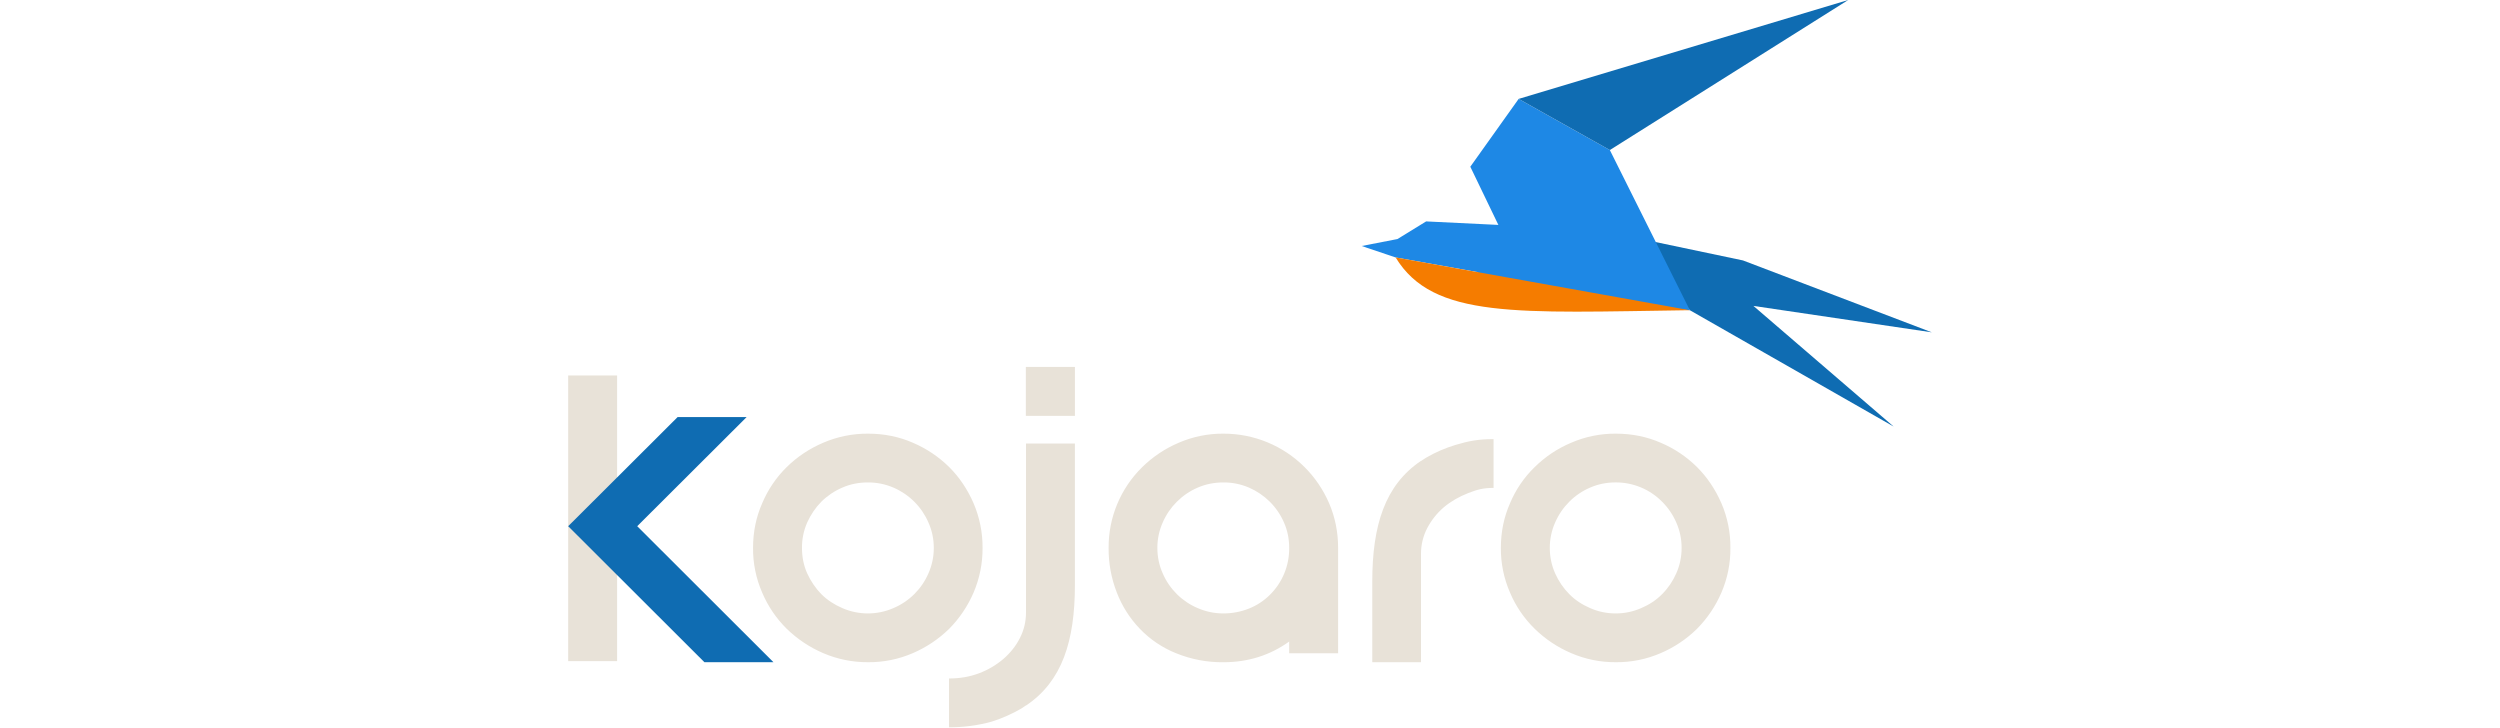
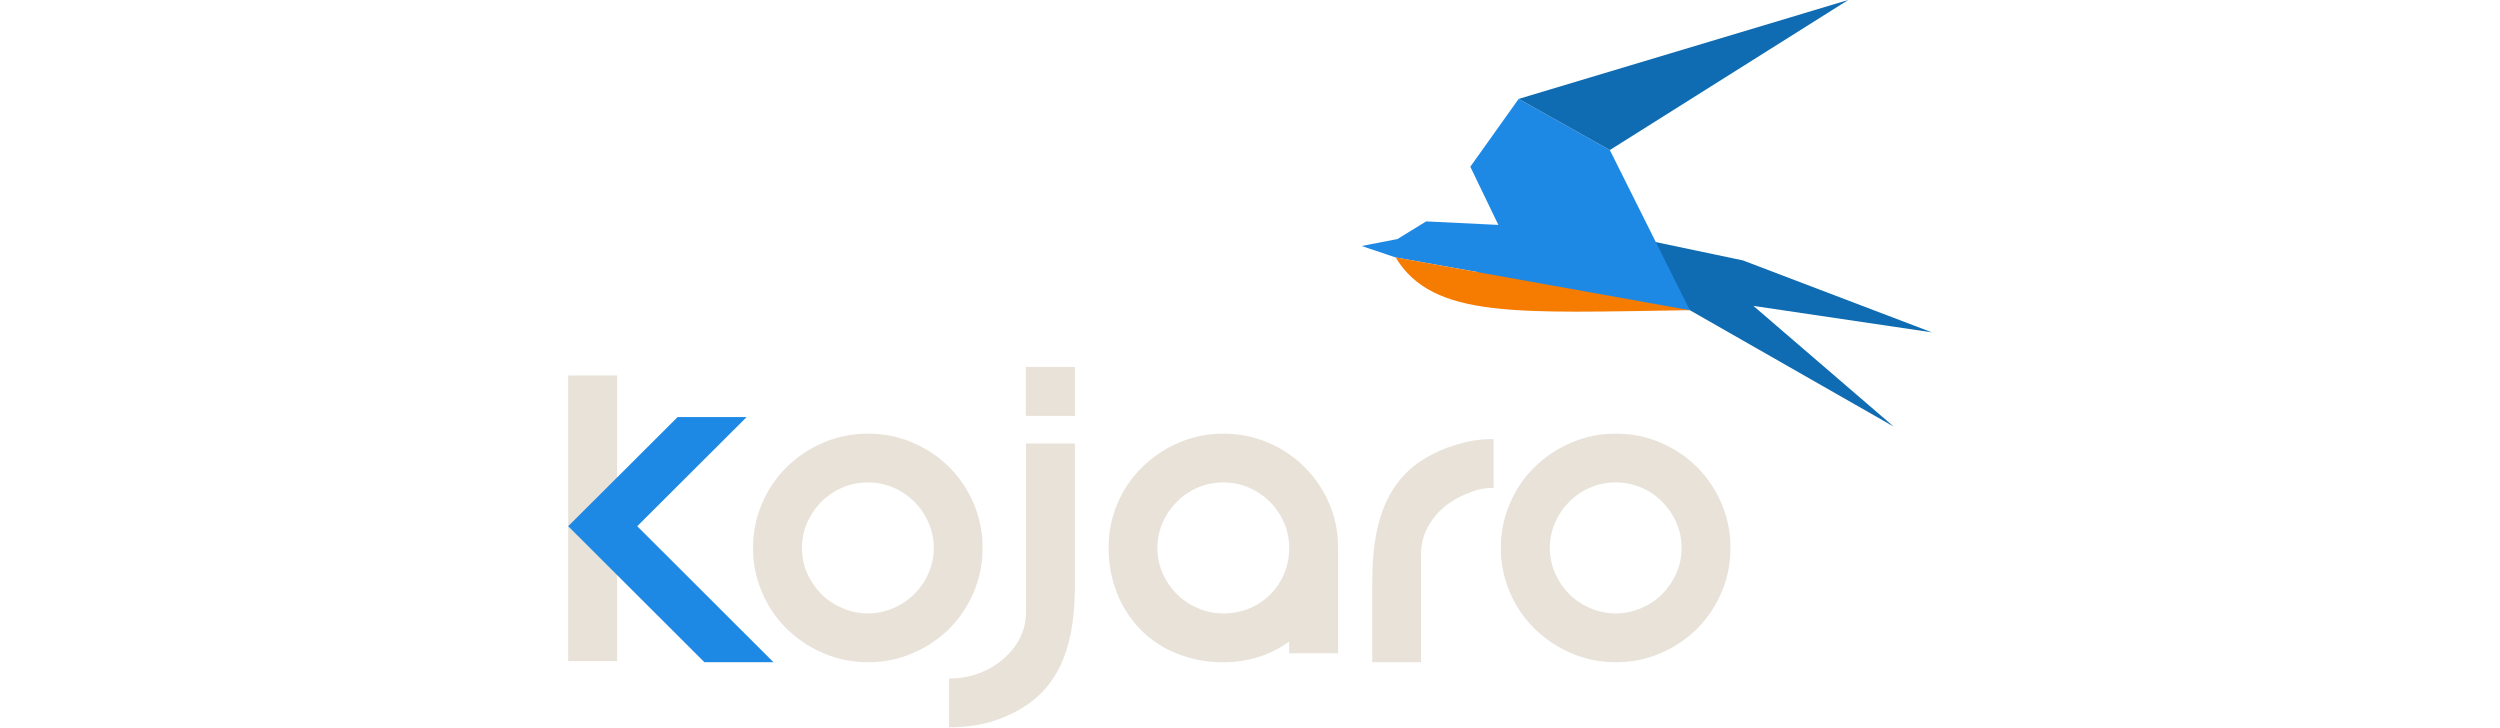
- <svg xmlns="http://www.w3.org/2000/svg" width="110" height="32" viewBox="0 0 110 32">
+ <svg xmlns="http://www.w3.org/2000/svg" id="svg" width="110" height="32" viewBox="0 0 110 32">
  <g fill="none" fill-rule="evenodd">
    <path d="M0 0h110v32H0z" />
    <path fill="#0F6CB2" d="m77.15 13.46 6.17 5.308-8.967-5.119-2.972-3.307 5.31 1.117L85 14.623z" />
    <path fill="#1E88E5" d="m70.833 6.602 3.52 7.047-9.662-.858 1.237-2.895-1.234-2.56 2.126-2.984z" />
    <path fill="#0F6CB2" d="M70.833 6.602 81.321 0 66.82 4.352z" />
    <path fill="#1E88E5" d="m61.488 10.518 1.262-.776 3.178.154 8.425 3.753-9.314-1.672-3.633-.65-1.494-.503z" />
    <path d="M61.406 11.326c1.652 2.718 5.345 2.43 12.947 2.323l-12.947-2.323z" fill="#F57C00" />
    <path d="M58.877 28.743h-2.153v-.515c-.838.602-1.803.91-2.89.91a5.364 5.364 0 0 1-2.085-.395 4.555 4.555 0 0 1-1.59-1.07 4.78 4.78 0 0 1-1.018-1.598 5.28 5.28 0 0 1-.362-1.966 4.93 4.93 0 0 1 1.481-3.558 5.17 5.17 0 0 1 1.603-1.07 4.855 4.855 0 0 1 1.971-.4 5.031 5.031 0 0 1 3.567 1.471c.45.448.812.976 1.08 1.591.262.609.396 1.264.396 1.966v4.634zm-7.953-4.634c0 .395.08.77.234 1.116a2.909 2.909 0 0 0 1.542 1.532c.356.154.732.234 1.127.234.396 0 .772-.073 1.127-.214a2.74 2.74 0 0 0 .918-.601 2.853 2.853 0 0 0 .852-2.067c0-.395-.074-.77-.228-1.116a2.92 2.92 0 0 0-.624-.917 3.003 3.003 0 0 0-.918-.622 2.806 2.806 0 0 0-1.127-.227c-.395 0-.77.073-1.126.227a2.93 2.93 0 0 0-.919.622c-.261.261-.47.562-.624.917a2.734 2.734 0 0 0-.234 1.116zM33.134 24.11c0-.703.134-1.358.403-1.967a4.878 4.878 0 0 1 1.079-1.592c.456-.448.993-.809 1.603-1.07a4.91 4.91 0 0 1 1.978-.4c.704 0 1.36.133 1.971.4.61.261 1.14.622 1.596 1.07.45.449.805.977 1.073 1.592a4.93 4.93 0 0 1 .396 1.966 4.93 4.93 0 0 1-.396 1.966 5.175 5.175 0 0 1-1.073 1.592 5.269 5.269 0 0 1-1.596 1.07 4.855 4.855 0 0 1-1.971.4 4.912 4.912 0 0 1-1.978-.4 5.3 5.3 0 0 1-1.603-1.07 4.951 4.951 0 0 1-1.08-1.592 4.813 4.813 0 0 1-.402-1.966zm2.153 0c0 .394.073.768.228 1.116.16.348.368.655.623.916.262.26.57.462.926.615a2.808 2.808 0 0 0 2.246 0 2.912 2.912 0 0 0 1.542-1.531c.154-.348.235-.722.235-1.117s-.08-.77-.235-1.116a2.922 2.922 0 0 0-.623-.917 2.93 2.93 0 0 0-.919-.622 2.802 2.802 0 0 0-1.126-.227c-.396 0-.771.073-1.12.227a2.958 2.958 0 0 0-.926.622c-.255.261-.462.562-.623.917a2.729 2.729 0 0 0-.228 1.116zM66.038 24.11c0-.703.134-1.358.403-1.967a4.795 4.795 0 0 1 1.086-1.592c.456-.448.985-.809 1.603-1.07a4.854 4.854 0 0 1 1.971-.4c.704 0 1.361.133 1.972.4a5.07 5.07 0 0 1 1.596 1.07c.449.449.804.977 1.073 1.592a4.82 4.82 0 0 1 .395 1.966 4.82 4.82 0 0 1-.395 1.966 5.173 5.173 0 0 1-1.073 1.592 5.19 5.19 0 0 1-1.596 1.07 4.859 4.859 0 0 1-1.972.4 4.856 4.856 0 0 1-1.971-.4 5.212 5.212 0 0 1-1.603-1.07 4.866 4.866 0 0 1-1.086-1.592 4.816 4.816 0 0 1-.403-1.966zm2.153 0c0 .394.08.768.234 1.116.155.348.363.655.624.916.255.26.564.462.919.615.348.154.724.234 1.12.234.402 0 .77-.08 1.126-.234.356-.153.664-.354.919-.615.261-.26.47-.568.624-.916.154-.348.234-.722.234-1.117s-.08-.77-.234-1.116a2.917 2.917 0 0 0-.624-.917 2.856 2.856 0 0 0-2.046-.85c-.395 0-.77.074-1.12.228a2.857 2.857 0 0 0-.918.622c-.261.261-.469.562-.624.917a2.73 2.73 0 0 0-.234 1.116zM45.144 31.044v-.007c-.067.047-.141.094-.208.14a6.493 6.493 0 0 1-1.307.576 6.88 6.88 0 0 1-1.872.247v-2.147c.47 0 .906-.073 1.315-.227a3.63 3.63 0 0 0 1.073-.629c.308-.267.556-.575.73-.922.182-.355.269-.73.269-1.124v-7.436h2.152v6.212c0 2.482-.563 4.254-2.152 5.317zM62.524 20.277v.007c.074-.047.141-.094.215-.14a6.02 6.02 0 0 1 1.308-.569c.563-.167.985-.254 1.67-.254v2.147c-.47 0-.711.073-1.114.227-.409.16-.77.368-1.08.629-.308.267-.549.575-.73.923a2.432 2.432 0 0 0-.269 1.123v4.768H60.38v-3.544c0-2.475.556-4.247 2.145-5.317zM45.137 18.298h2.16v-2.154h-2.16zM27.153 29.091H25V16.52h2.153z" fill="#E8E2D8" />
-     <path fill="#0F6CB2" d="m28.038 23.153 4.814-4.802h-3.037l-3.292 3.284L25 23.153l5.995 5.985h3.038z" />
+     <path fill="#1E88E5" d="m28.038 23.153 4.814-4.802h-3.037l-3.292 3.284L25 23.153l5.995 5.985h3.038z" />
  </g>
</svg>
